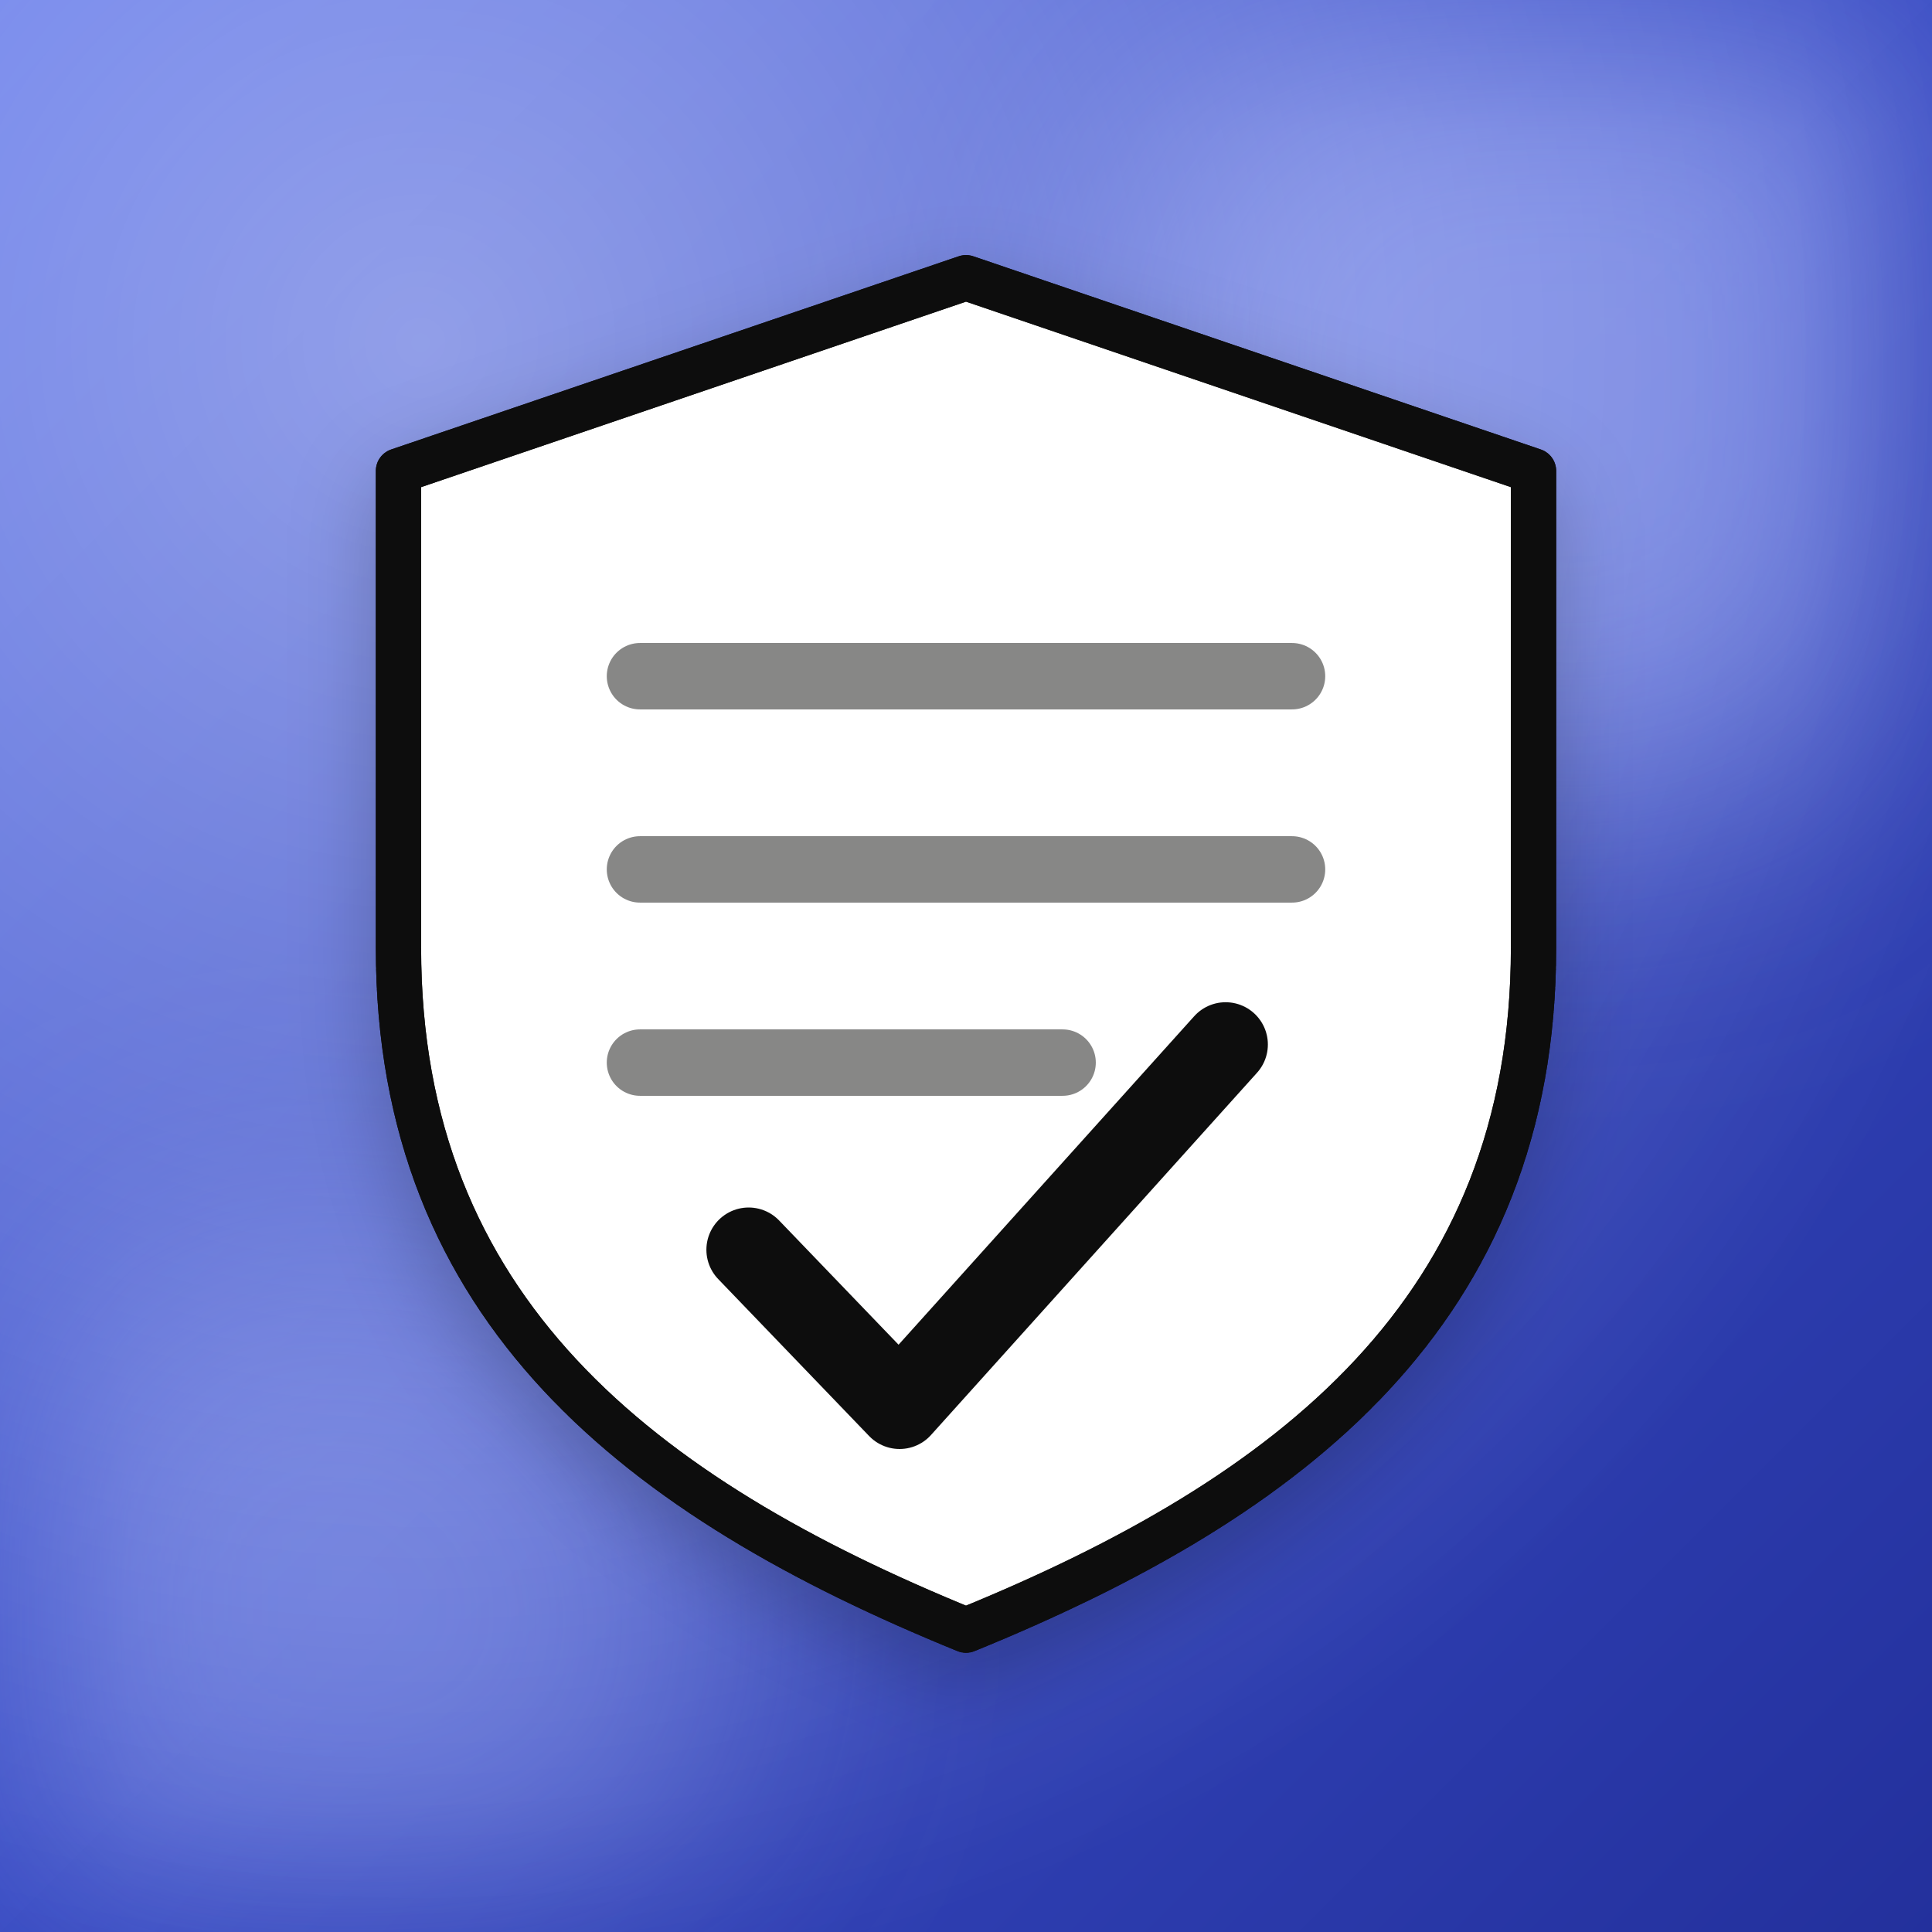
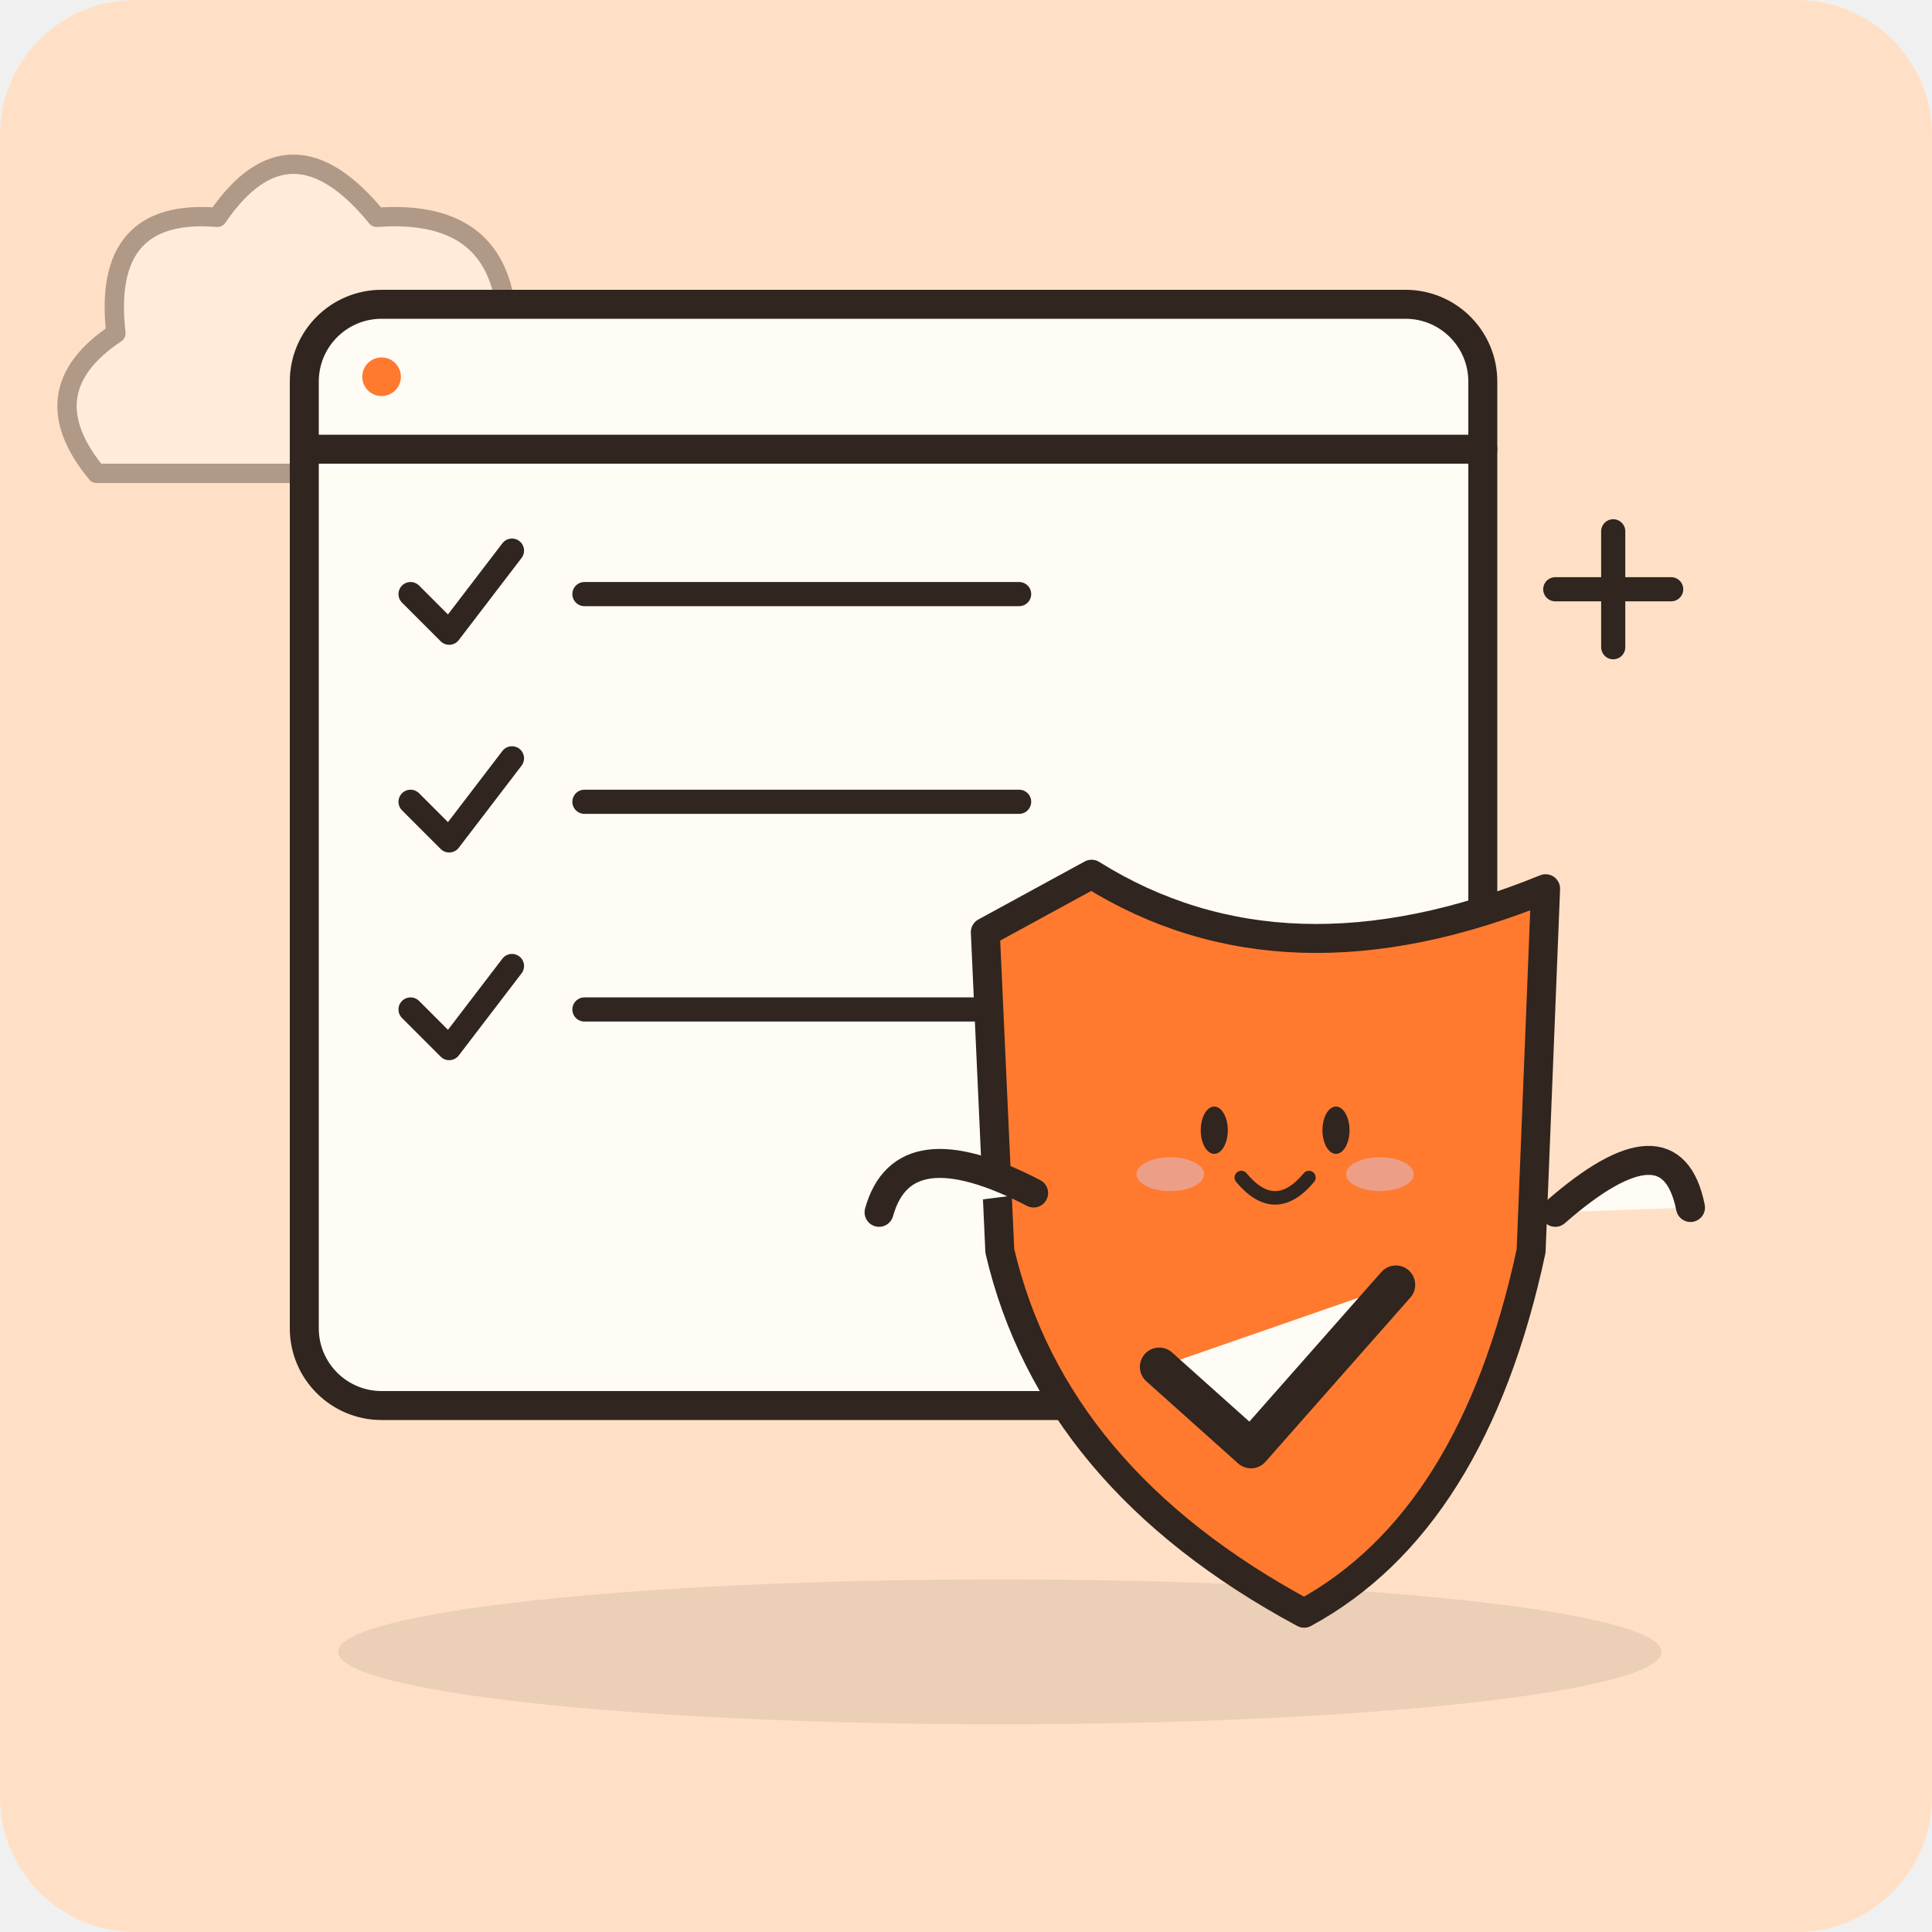
- <svg xmlns="http://www.w3.org/2000/svg" viewBox="0 0 640 640" width="640" height="640" role="img">
-   <defs>
-     <linearGradient id="g" x1="0" y1="0" x2="1" y2="1">
-       <stop offset="0" stop-color="#4a63e7" />
-       <stop offset="1" stop-color="#23309c" />
-     </linearGradient>
-     <radialGradient id="h" cx="22%" cy="18%" r="85%">
-       <stop offset="0" stop-color="#fff" stop-opacity=".42" />
-       <stop offset="1" stop-color="#fff" stop-opacity="0" />
-     </radialGradient>
-     <filter id="b" x="-40%" y="-40%" width="180%" height="180%">
-       <feGaussianBlur stdDeviation="46" />
-     </filter>
-     <filter id="s" x="-30%" y="-30%" width="160%" height="160%">
-       <feDropShadow dx="0" dy="10" stdDeviation="14" flood-color="#000" flood-opacity=".22" />
-     </filter>
-   </defs>
-   <rect width="640" height="640" fill="url(#g)" />
-   <circle cx="520" cy="120" r="150" fill="#aab8ff" opacity=".55" filter="url(#b)" />
-   <circle cx="110" cy="540" r="130" fill="#aab8ff" opacity=".40" filter="url(#b)" />
-   <rect width="640" height="640" fill="url(#h)" />
-   <g filter="url(#s)" fill="none" stroke="#10100e" stroke-width="15" stroke-linecap="round" stroke-linejoin="round">
-     <path d="M320 92l188 64v158c0 120-80 182-188 226-108-44-188-106-188-226V156z" fill="#ffffff" />
-     <path d="M320 92l188 64v158c0 120-80 182-188 226-108-44-188-106-188-226V156z" />
-     <path d="M212 224h216M212 288h216M212 352h140" stroke-width="22" opacity=".5" />
-     <path d="M248 414l50 52 108-120" stroke-width="28" />
+ <svg xmlns="http://www.w3.org/2000/svg" viewBox="0 0 400 400" role="img" aria-labelledby="title">
+   <g stroke-linejoin="round" stroke-linecap="round">
+     <rect width="400" height="400" rx="28" fill="#FFE0C6" />
+     <ellipse cx="207" cy="342" rx="137" ry="15" fill="#30251F" opacity=".09" />
+     <g opacity=".38">
+       <path d="M20 98 Q6 81 24 69 Q21 43 45 45 Q60 23 78 45 Q105 43 105 69 Q128 82 110 98Z" fill="#FFFCF5" stroke="#30251F" stroke-width="4" stroke-linecap="round" stroke-linejoin="round" />
+     </g>
+     <rect x="63" y="63" width="244" height="228" rx="16" fill="#FFFCF5" stroke="#30251F" stroke-width="6" />
+     <path d="M63 93H307" fill="none" stroke="#30251F" stroke-width="6" stroke-linecap="round" stroke-linejoin="round" />
+     <circle cx="79" cy="78" r="4" fill="#FF7A2F" />
+     <path d="M85 123L93 131L106 114" fill="none" stroke="#30251F" stroke-width="5" stroke-linecap="round" stroke-linejoin="round" />
+     <path d="M121 123H211" fill="none" stroke="#30251F" stroke-width="5" stroke-linecap="round" stroke-linejoin="round" />
+     <path d="M85 166L93 174L106 157" fill="none" stroke="#30251F" stroke-width="5" stroke-linecap="round" stroke-linejoin="round" />
+     <path d="M121 166H211" fill="none" stroke="#30251F" stroke-width="5" stroke-linecap="round" stroke-linejoin="round" />
+     <path d="M85 209L93 217L106 200" fill="none" stroke="#30251F" stroke-width="5" stroke-linecap="round" stroke-linejoin="round" />
+     <path d="M121 209H211" fill="none" stroke="#30251F" stroke-width="5" stroke-linecap="round" stroke-linejoin="round" />
+     <path d="M226 181Q266 206 320 184L317 259Q305 315 270 334Q218 306 207 259L204 193Z" fill="#FF7A2F" stroke="#30251F" stroke-width="6" stroke-linecap="round" stroke-linejoin="round" />
+     <g transform="translate(264 234) scale(0.7)">
+       <ellipse cx="-18" cy="0" rx="4" ry="7" fill="#30251F" />
+       <ellipse cx="18" cy="0" rx="4" ry="7" fill="#30251F" />
+       <ellipse cx="-31" cy="13" rx="10" ry="5" fill="#ED9E87" />
+       <ellipse cx="31" cy="13" rx="10" ry="5" fill="#ED9E87" />
+       <path d="M-10 14 Q0 26 10 14" fill="none" stroke="#30251F" stroke-width="4" stroke-linecap="round" stroke-linejoin="round" />
+     </g>
+     <path d="M240 283L259 300L289 266" fill="#FFFCF5" stroke="#30251F" stroke-width="8" stroke-linecap="round" stroke-linejoin="round" />
+     <path d="M214 247Q187 233 182 251 M322 251Q346 230 350 250" fill="#FFFCF5" stroke="#30251F" stroke-width="6" stroke-linecap="round" stroke-linejoin="round" />
+     <path d="M334 110V134 M322 122H346" fill="none" stroke="#30251F" stroke-width="5" stroke-linecap="round" stroke-linejoin="round" />
  </g>
</svg>
